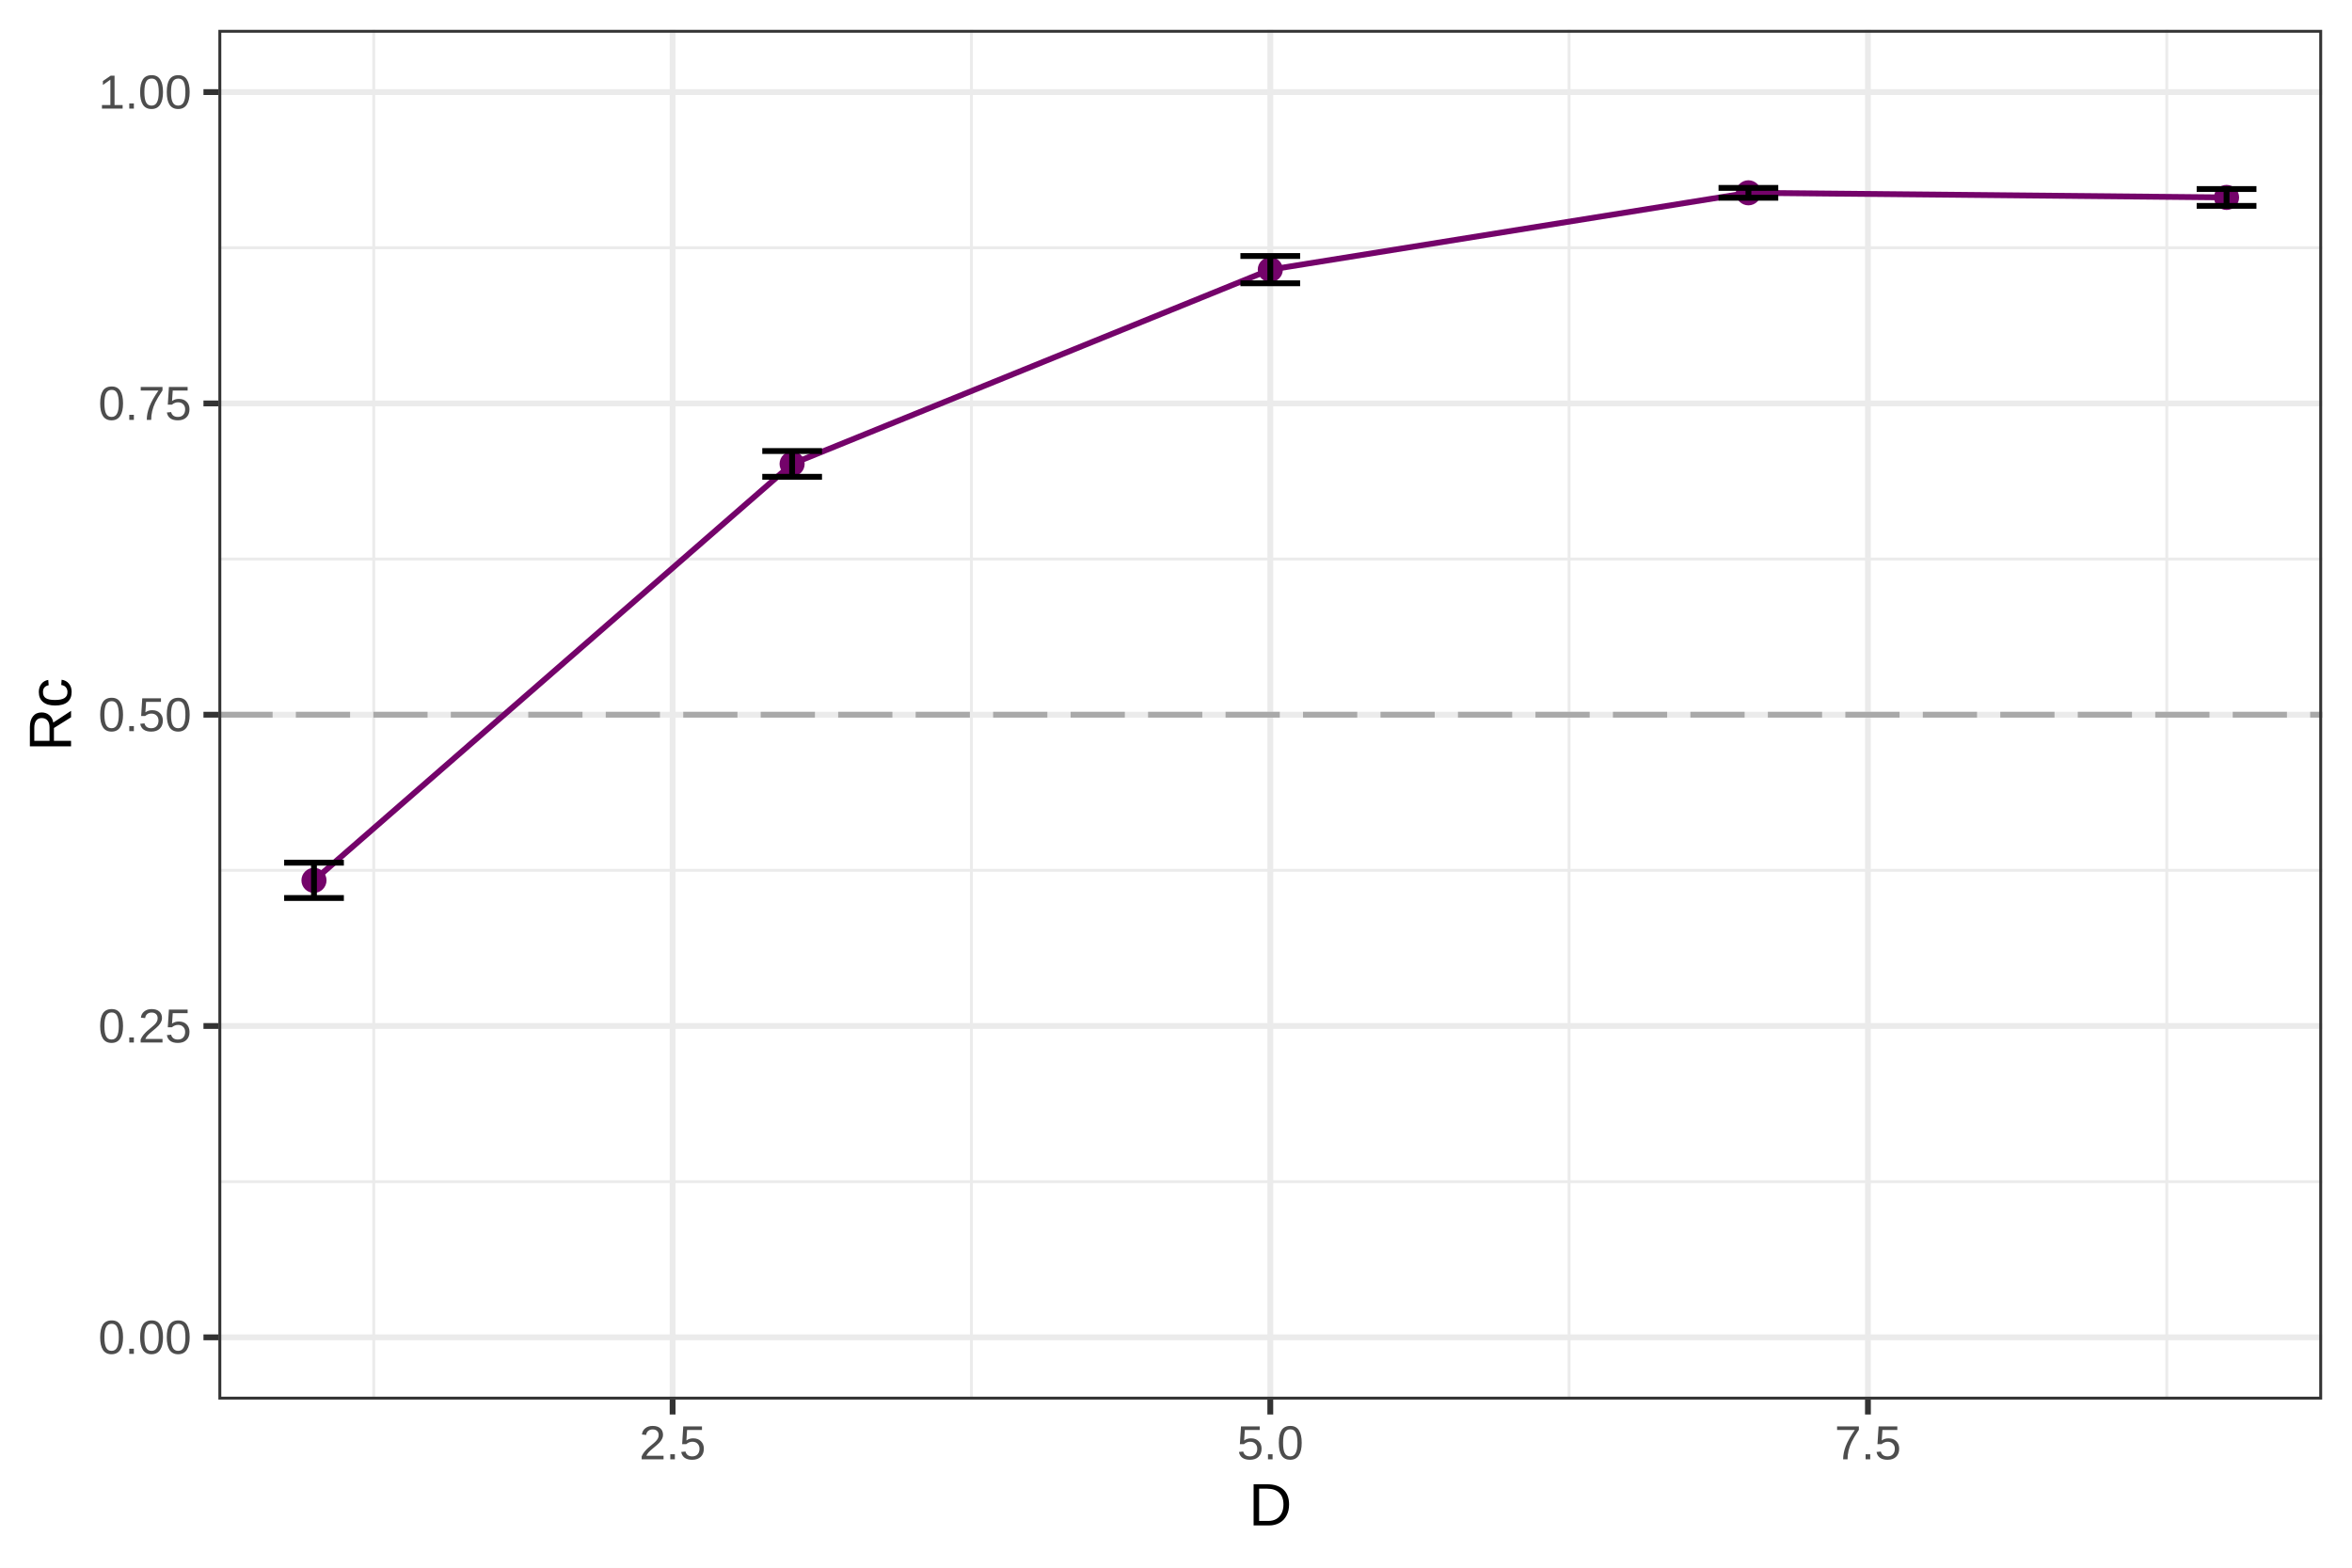
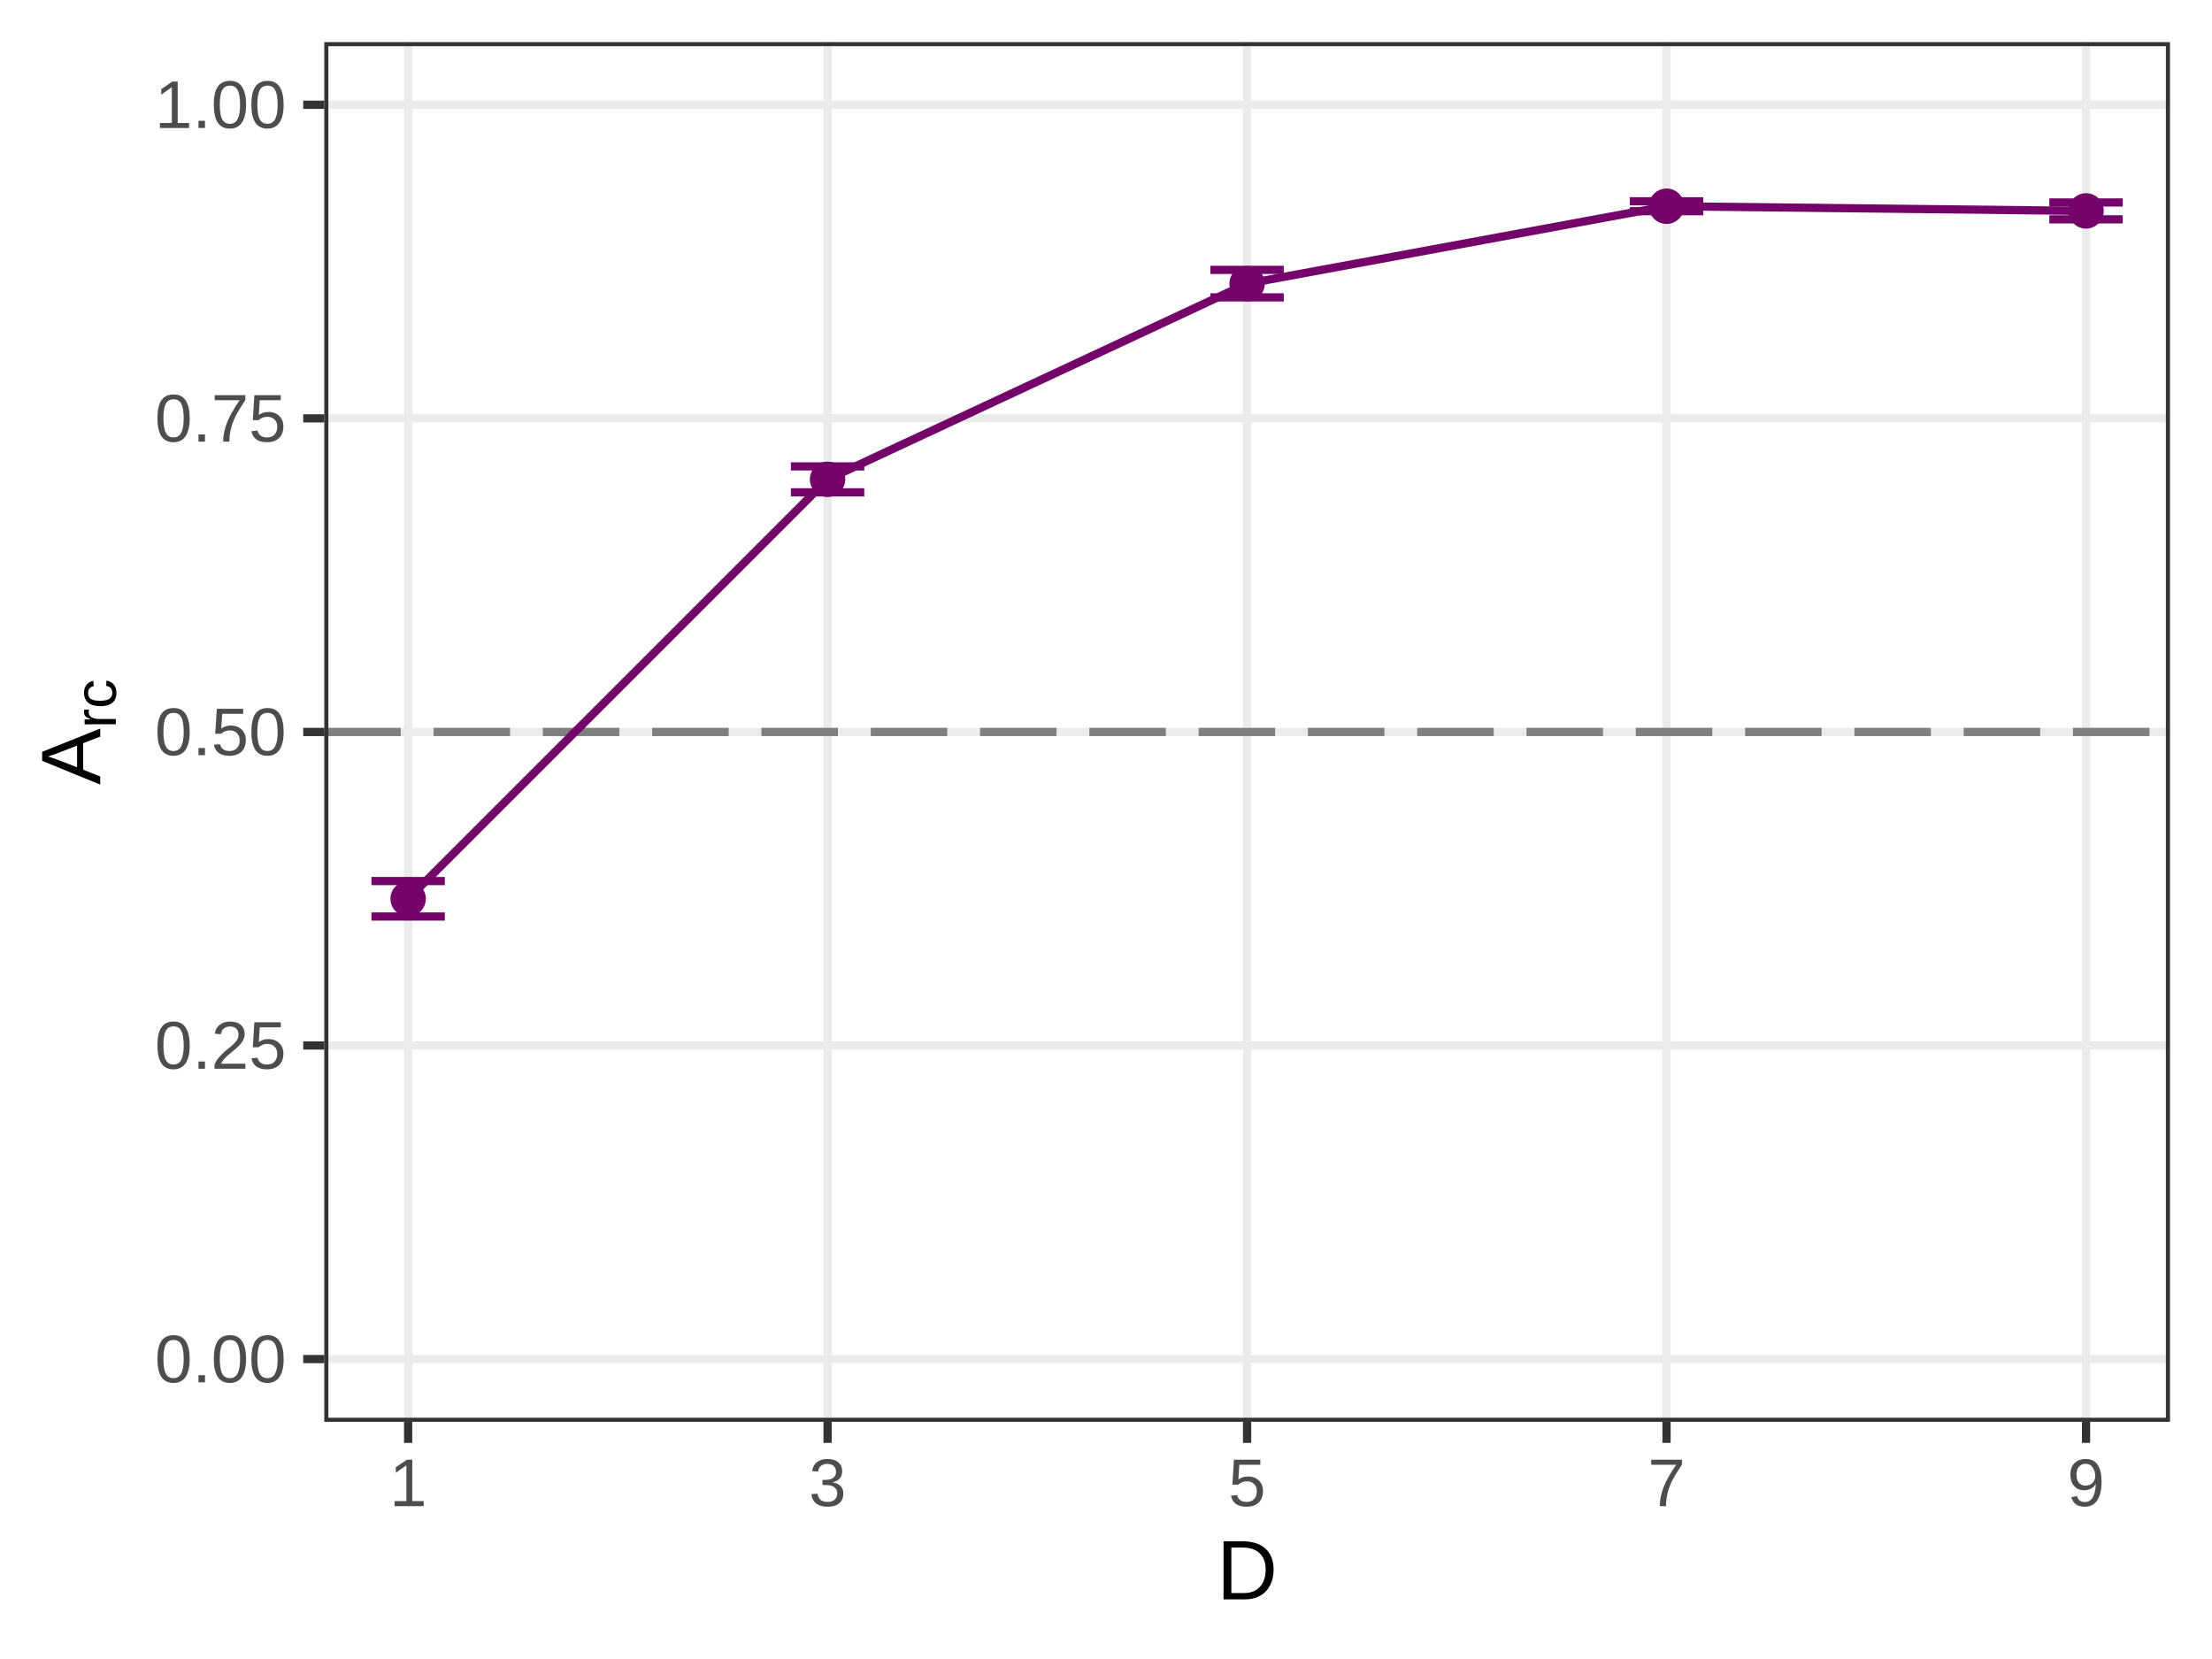
- <svg xmlns="http://www.w3.org/2000/svg" width="432.00pt" height="288.00pt" viewBox="0 0 432.00 288.00">
+ <svg xmlns="http://www.w3.org/2000/svg" width="288.00pt" height="216.00pt" viewBox="0 0 288.00 216.00">
  <g class="svglite">
    <defs>
      <style type="text/css">
    .svglite line, .svglite polyline, .svglite polygon, .svglite path, .svglite rect, .svglite circle {
      fill: none;
      stroke: #000000;
      stroke-linecap: round;
      stroke-linejoin: round;
      stroke-miterlimit: 10.00;
    }
    .svglite text {
      white-space: pre;
    }
    .svglite g.glyphgroup path {
      fill: inherit;
      stroke: none;
    }
  </style>
    </defs>
    <rect width="100%" height="100%" style="stroke: none; fill: #FFFFFF;" />
    <defs>
-       <clipPath id="cpMC4wMHw0MzIuMDB8MC4wMHwyODguMDA=">
-         <rect x="0.00" y="0.00" width="432.00" height="288.00" />
+       <clipPath id="cpMC4wMHwyODguMDB8MC4wMHwyMTYuMDA=">
+         <rect x="0.00" y="0.00" width="288.00" height="216.00" />
      </clipPath>
    </defs>
-     <g clip-path="url(#cpMC4wMHw0MzIuMDB8MC4wMHwyODguMDA=)">
-       <rect x="0.00" y="0.00" width="432.00" height="288.00" style="stroke-width: 1.07; stroke: #FFFFFF; fill: #FFFFFF;" />
+     <g clip-path="url(#cpMC4wMHwyODguMDB8MC4wMHwyMTYuMDA=)">
+       <rect x="0" y="0.00" width="288.00" height="216.00" style="stroke-width: 1.07; stroke: #FFFFFF; fill: #FFFFFF;" />
    </g>
    <defs>
-       <clipPath id="cpNDAuMTF8NDI2LjUyfDUuNDh8MjU3LjEy">
-         <rect x="40.11" y="5.48" width="386.41" height="251.64" />
+       <clipPath id="cpNDIuMjJ8MjgyLjUyfDUuNDh8MTg1LjEy">
+         <rect x="42.22" y="5.48" width="240.31" height="179.64" />
      </clipPath>
    </defs>
-     <g clip-path="url(#cpNDAuMTF8NDI2LjUyfDUuNDh8MjU3LjEy)">
-       <rect x="40.11" y="5.48" width="386.41" height="251.64" style="stroke-width: 1.07; stroke: none; fill: #FFFFFF;" />
-       <polyline points="40.11,217.08 426.52,217.08 " style="stroke-width: 0.53; stroke: #EBEBEB; stroke-linecap: butt;" />
-       <polyline points="40.11,159.89 426.52,159.89 " style="stroke-width: 0.53; stroke: #EBEBEB; stroke-linecap: butt;" />
-       <polyline points="40.11,102.70 426.52,102.70 " style="stroke-width: 0.53; stroke: #EBEBEB; stroke-linecap: butt;" />
-       <polyline points="40.11,45.51 426.52,45.51 " style="stroke-width: 0.53; stroke: #EBEBEB; stroke-linecap: butt;" />
-       <polyline points="68.65,257.12 68.65,5.48 " style="stroke-width: 0.53; stroke: #EBEBEB; stroke-linecap: butt;" />
-       <polyline points="178.43,257.12 178.43,5.48 " style="stroke-width: 0.53; stroke: #EBEBEB; stroke-linecap: butt;" />
-       <polyline points="288.20,257.12 288.20,5.48 " style="stroke-width: 0.53; stroke: #EBEBEB; stroke-linecap: butt;" />
-       <polyline points="397.98,257.12 397.98,5.48 " style="stroke-width: 0.53; stroke: #EBEBEB; stroke-linecap: butt;" />
-       <polyline points="40.11,245.68 426.52,245.68 " style="stroke-width: 1.07; stroke: #EBEBEB; stroke-linecap: butt;" />
-       <polyline points="40.11,188.49 426.52,188.49 " style="stroke-width: 1.07; stroke: #EBEBEB; stroke-linecap: butt;" />
-       <polyline points="40.11,131.30 426.52,131.30 " style="stroke-width: 1.07; stroke: #EBEBEB; stroke-linecap: butt;" />
-       <polyline points="40.11,74.11 426.52,74.11 " style="stroke-width: 1.07; stroke: #EBEBEB; stroke-linecap: butt;" />
-       <polyline points="40.11,16.92 426.52,16.92 " style="stroke-width: 1.07; stroke: #EBEBEB; stroke-linecap: butt;" />
-       <polyline points="123.54,257.12 123.54,5.48 " style="stroke-width: 1.07; stroke: #EBEBEB; stroke-linecap: butt;" />
-       <polyline points="233.32,257.12 233.32,5.48 " style="stroke-width: 1.07; stroke: #EBEBEB; stroke-linecap: butt;" />
-       <polyline points="343.09,257.12 343.09,5.48 " style="stroke-width: 1.07; stroke: #EBEBEB; stroke-linecap: butt;" />
-       <line x1="40.11" y1="131.30" x2="426.52" y2="131.30" style="stroke-width: 1.07; stroke: #A9A9A9; stroke-dasharray: 9.96,4.27; stroke-linecap: butt;" />
-       <circle cx="57.67" cy="161.73" r="1.95" style="stroke-width: 0.71; stroke: #74036A; fill: #74036A;" />
-       <circle cx="145.49" cy="85.22" r="1.95" style="stroke-width: 0.71; stroke: #74036A; fill: #74036A;" />
-       <circle cx="233.32" cy="49.53" r="1.95" style="stroke-width: 0.71; stroke: #74036A; fill: #74036A;" />
-       <circle cx="321.14" cy="35.42" r="1.95" style="stroke-width: 0.71; stroke: #74036A; fill: #74036A;" />
-       <circle cx="408.96" cy="36.27" r="1.95" style="stroke-width: 0.71; stroke: #74036A; fill: #74036A;" />
-       <polyline points="57.67,161.73 145.49,85.22 233.32,49.53 321.14,35.42 408.96,36.27 " style="stroke-width: 1.07; stroke: #74036A; stroke-linecap: butt;" />
-       <polyline points="52.19,158.49 63.16,158.49 " style="stroke-width: 1.07; stroke-linecap: butt;" />
-       <polyline points="57.67,158.49 57.67,164.97 " style="stroke-width: 1.07; stroke-linecap: butt;" />
-       <polyline points="52.19,164.97 63.16,164.97 " style="stroke-width: 1.07; stroke-linecap: butt;" />
-       <polyline points="140.01,82.86 150.98,82.86 " style="stroke-width: 1.07; stroke-linecap: butt;" />
-       <polyline points="145.49,82.86 145.49,87.59 " style="stroke-width: 1.07; stroke-linecap: butt;" />
-       <polyline points="140.01,87.59 150.98,87.59 " style="stroke-width: 1.07; stroke-linecap: butt;" />
-       <polyline points="227.83,47.03 238.80,47.03 " style="stroke-width: 1.07; stroke-linecap: butt;" />
-       <polyline points="233.32,47.03 233.32,52.04 " style="stroke-width: 1.07; stroke-linecap: butt;" />
-       <polyline points="227.83,52.04 238.80,52.04 " style="stroke-width: 1.07; stroke-linecap: butt;" />
-       <polyline points="315.65,34.52 326.62,34.52 " style="stroke-width: 1.07; stroke-linecap: butt;" />
-       <polyline points="321.14,34.52 321.14,36.33 " style="stroke-width: 1.07; stroke-linecap: butt;" />
-       <polyline points="315.65,36.33 326.62,36.33 " style="stroke-width: 1.07; stroke-linecap: butt;" />
-       <polyline points="403.47,34.73 414.45,34.73 " style="stroke-width: 1.07; stroke-linecap: butt;" />
-       <polyline points="408.96,34.73 408.96,37.82 " style="stroke-width: 1.07; stroke-linecap: butt;" />
-       <polyline points="403.47,37.82 414.45,37.82 " style="stroke-width: 1.07; stroke-linecap: butt;" />
-       <rect x="40.11" y="5.48" width="386.41" height="251.64" style="stroke-width: 1.07; stroke: #333333;" />
+     <g clip-path="url(#cpNDIuMjJ8MjgyLjUyfDUuNDh8MTg1LjEy)">
+       <rect x="42.22" y="5.48" width="240.31" height="179.64" style="stroke-width: 1.07; stroke: none; fill: #FFFFFF;" />
+       <polyline points="42.22,176.95 282.52,176.95 " style="stroke-width: 1.07; stroke: #EBEBEB; stroke-linecap: butt;" />
+       <polyline points="42.22,136.12 282.52,136.12 " style="stroke-width: 1.07; stroke: #EBEBEB; stroke-linecap: butt;" />
+       <polyline points="42.22,95.30 282.52,95.30 " style="stroke-width: 1.07; stroke: #EBEBEB; stroke-linecap: butt;" />
+       <polyline points="42.22,54.47 282.52,54.47 " style="stroke-width: 1.07; stroke: #EBEBEB; stroke-linecap: butt;" />
+       <polyline points="42.22,13.64 282.52,13.64 " style="stroke-width: 1.07; stroke: #EBEBEB; stroke-linecap: butt;" />
+       <polyline points="53.14,185.12 53.14,5.48 " style="stroke-width: 1.07; stroke: #EBEBEB; stroke-linecap: butt;" />
+       <polyline points="107.75,185.12 107.75,5.48 " style="stroke-width: 1.07; stroke: #EBEBEB; stroke-linecap: butt;" />
+       <polyline points="162.37,185.12 162.37,5.48 " style="stroke-width: 1.07; stroke: #EBEBEB; stroke-linecap: butt;" />
+       <polyline points="216.98,185.12 216.98,5.48 " style="stroke-width: 1.07; stroke: #EBEBEB; stroke-linecap: butt;" />
+       <polyline points="271.60,185.12 271.60,5.48 " style="stroke-width: 1.07; stroke: #EBEBEB; stroke-linecap: butt;" />
+       <line x1="42.22" y1="95.30" x2="282.52" y2="95.30" style="stroke-width: 1.07; stroke: #7F7F7F; stroke-dasharray: 9.96,4.27; stroke-linecap: butt;" />
+       <polyline points="48.36,114.71 57.92,114.71 " style="stroke-width: 1.07; stroke: #74036A; stroke-linecap: butt;" />
+       <polyline points="53.14,114.71 53.14,119.33 " style="stroke-width: 1.07; stroke: #74036A; stroke-linecap: butt;" />
+       <polyline points="48.36,119.33 57.92,119.33 " style="stroke-width: 1.07; stroke: #74036A; stroke-linecap: butt;" />
+       <polyline points="102.97,60.72 112.53,60.72 " style="stroke-width: 1.07; stroke: #74036A; stroke-linecap: butt;" />
+       <polyline points="107.75,60.72 107.75,64.10 " style="stroke-width: 1.07; stroke: #74036A; stroke-linecap: butt;" />
+       <polyline points="102.97,64.10 112.53,64.10 " style="stroke-width: 1.07; stroke: #74036A; stroke-linecap: butt;" />
+       <polyline points="157.59,35.14 167.15,35.14 " style="stroke-width: 1.07; stroke: #74036A; stroke-linecap: butt;" />
+       <polyline points="162.37,35.14 162.37,38.72 " style="stroke-width: 1.07; stroke: #74036A; stroke-linecap: butt;" />
+       <polyline points="157.59,38.72 167.15,38.72 " style="stroke-width: 1.07; stroke: #74036A; stroke-linecap: butt;" />
+       <polyline points="212.20,26.21 221.76,26.21 " style="stroke-width: 1.07; stroke: #74036A; stroke-linecap: butt;" />
+       <polyline points="216.98,26.21 216.98,27.50 " style="stroke-width: 1.07; stroke: #74036A; stroke-linecap: butt;" />
+       <polyline points="212.20,27.50 221.76,27.50 " style="stroke-width: 1.07; stroke: #74036A; stroke-linecap: butt;" />
+       <polyline points="266.82,26.36 276.38,26.36 " style="stroke-width: 1.07; stroke: #74036A; stroke-linecap: butt;" />
+       <polyline points="271.60,26.36 271.60,28.56 " style="stroke-width: 1.07; stroke: #74036A; stroke-linecap: butt;" />
+       <polyline points="266.82,28.56 276.38,28.56 " style="stroke-width: 1.07; stroke: #74036A; stroke-linecap: butt;" />
+       <circle cx="53.14" cy="117.02" r="1.95" style="stroke-width: 0.71; stroke: #74036A; fill: #74036A;" />
+       <circle cx="107.75" cy="62.41" r="1.95" style="stroke-width: 0.71; stroke: #74036A; fill: #74036A;" />
+       <circle cx="162.37" cy="36.93" r="1.95" style="stroke-width: 0.71; stroke: #74036A; fill: #74036A;" />
+       <circle cx="216.98" cy="26.85" r="1.95" style="stroke-width: 0.71; stroke: #74036A; fill: #74036A;" />
+       <circle cx="271.60" cy="27.46" r="1.95" style="stroke-width: 0.71; stroke: #74036A; fill: #74036A;" />
+       <polyline points="53.14,117.02 107.75,62.41 162.37,36.93 216.98,26.85 271.60,27.46 " style="stroke-width: 1.07; stroke: #74036A; stroke-linecap: butt;" />
+       <rect x="42.22" y="5.48" width="240.31" height="179.64" style="stroke-width: 1.07; stroke: #333333;" />
    </g>
-     <g clip-path="url(#cpMC4wMHw0MzIuMDB8MC4wMHwyODguMDA=)">
-       <text x="35.18" y="248.71" text-anchor="end" style="font-size: 8.80px;fill: #4D4D4D; font-family: &quot;Liberation Sans&quot;;" textLength="17.11px" lengthAdjust="spacingAndGlyphs">0.00</text>
-       <text x="35.18" y="191.52" text-anchor="end" style="font-size: 8.80px;fill: #4D4D4D; font-family: &quot;Liberation Sans&quot;;" textLength="17.11px" lengthAdjust="spacingAndGlyphs">0.25</text>
-       <text x="35.18" y="134.33" text-anchor="end" style="font-size: 8.80px;fill: #4D4D4D; font-family: &quot;Liberation Sans&quot;;" textLength="17.11px" lengthAdjust="spacingAndGlyphs">0.50</text>
-       <text x="35.18" y="77.14" text-anchor="end" style="font-size: 8.80px;fill: #4D4D4D; font-family: &quot;Liberation Sans&quot;;" textLength="17.11px" lengthAdjust="spacingAndGlyphs">0.75</text>
-       <text x="35.18" y="19.95" text-anchor="end" style="font-size: 8.80px;fill: #4D4D4D; font-family: &quot;Liberation Sans&quot;;" textLength="17.11px" lengthAdjust="spacingAndGlyphs">1.00</text>
-       <polyline points="37.37,245.68 40.11,245.68 " style="stroke-width: 1.07; stroke: #333333; stroke-linecap: butt;" />
-       <polyline points="37.37,188.49 40.11,188.49 " style="stroke-width: 1.07; stroke: #333333; stroke-linecap: butt;" />
-       <polyline points="37.37,131.30 40.11,131.30 " style="stroke-width: 1.07; stroke: #333333; stroke-linecap: butt;" />
-       <polyline points="37.37,74.11 40.11,74.11 " style="stroke-width: 1.07; stroke: #333333; stroke-linecap: butt;" />
-       <polyline points="37.37,16.92 40.11,16.92 " style="stroke-width: 1.07; stroke: #333333; stroke-linecap: butt;" />
-       <polyline points="123.54,259.86 123.54,257.12 " style="stroke-width: 1.07; stroke: #333333; stroke-linecap: butt;" />
-       <polyline points="233.32,259.86 233.32,257.12 " style="stroke-width: 1.07; stroke: #333333; stroke-linecap: butt;" />
-       <polyline points="343.09,259.86 343.09,257.12 " style="stroke-width: 1.07; stroke: #333333; stroke-linecap: butt;" />
-       <text x="123.54" y="268.10" text-anchor="middle" style="font-size: 8.80px;fill: #4D4D4D; font-family: &quot;Liberation Sans&quot;;" textLength="12.22px" lengthAdjust="spacingAndGlyphs">2.5</text>
-       <text x="233.32" y="268.10" text-anchor="middle" style="font-size: 8.80px;fill: #4D4D4D; font-family: &quot;Liberation Sans&quot;;" textLength="12.22px" lengthAdjust="spacingAndGlyphs">5.0</text>
-       <text x="343.09" y="268.10" text-anchor="middle" style="font-size: 8.80px;fill: #4D4D4D; font-family: &quot;Liberation Sans&quot;;" textLength="12.22px" lengthAdjust="spacingAndGlyphs">7.5</text>
-       <text x="233.32" y="280.24" text-anchor="middle" style="font-size: 11.00px; font-family: &quot;Liberation Sans&quot;;" textLength="7.94px" lengthAdjust="spacingAndGlyphs">D</text>
-       <text transform="translate(13.05,131.30) rotate(-90)" text-anchor="middle" style="font-size: 11.00px; font-family: &quot;Liberation Sans&quot;;" textLength="13.44px" lengthAdjust="spacingAndGlyphs">Rc</text>
+     <g clip-path="url(#cpMC4wMHwyODguMDB8MC4wMHwyMTYuMDA=)">
+       <text x="37.28" y="179.98" text-anchor="end" style="font-size: 8.80px;fill: #4D4D4D; font-family: &quot;Liberation Sans&quot;;" textLength="17.11px" lengthAdjust="spacingAndGlyphs">0.00</text>
+       <text x="37.28" y="139.15" text-anchor="end" style="font-size: 8.80px;fill: #4D4D4D; font-family: &quot;Liberation Sans&quot;;" textLength="17.11px" lengthAdjust="spacingAndGlyphs">0.25</text>
+       <text x="37.28" y="98.33" text-anchor="end" style="font-size: 8.80px;fill: #4D4D4D; font-family: &quot;Liberation Sans&quot;;" textLength="17.11px" lengthAdjust="spacingAndGlyphs">0.50</text>
+       <text x="37.28" y="57.50" text-anchor="end" style="font-size: 8.80px;fill: #4D4D4D; font-family: &quot;Liberation Sans&quot;;" textLength="17.11px" lengthAdjust="spacingAndGlyphs">0.75</text>
+       <text x="37.28" y="16.67" text-anchor="end" style="font-size: 8.80px;fill: #4D4D4D; font-family: &quot;Liberation Sans&quot;;" textLength="17.11px" lengthAdjust="spacingAndGlyphs">1.00</text>
+       <polyline points="39.48,176.95 42.22,176.95 " style="stroke-width: 1.07; stroke: #333333; stroke-linecap: butt;" />
+       <polyline points="39.48,136.12 42.22,136.12 " style="stroke-width: 1.07; stroke: #333333; stroke-linecap: butt;" />
+       <polyline points="39.48,95.30 42.22,95.30 " style="stroke-width: 1.07; stroke: #333333; stroke-linecap: butt;" />
+       <polyline points="39.48,54.47 42.22,54.47 " style="stroke-width: 1.07; stroke: #333333; stroke-linecap: butt;" />
+       <polyline points="39.48,13.64 42.22,13.64 " style="stroke-width: 1.07; stroke: #333333; stroke-linecap: butt;" />
+       <polyline points="53.14,187.86 53.14,185.12 " style="stroke-width: 1.07; stroke: #333333; stroke-linecap: butt;" />
+       <polyline points="107.75,187.86 107.75,185.12 " style="stroke-width: 1.07; stroke: #333333; stroke-linecap: butt;" />
+       <polyline points="162.37,187.86 162.37,185.12 " style="stroke-width: 1.07; stroke: #333333; stroke-linecap: butt;" />
+       <polyline points="216.98,187.86 216.98,185.12 " style="stroke-width: 1.07; stroke: #333333; stroke-linecap: butt;" />
+       <polyline points="271.60,187.86 271.60,185.12 " style="stroke-width: 1.07; stroke: #333333; stroke-linecap: butt;" />
+       <text x="53.14" y="196.10" text-anchor="middle" style="font-size: 8.80px;fill: #4D4D4D; font-family: &quot;Liberation Sans&quot;;" textLength="4.89px" lengthAdjust="spacingAndGlyphs">1</text>
+       <text x="107.75" y="196.10" text-anchor="middle" style="font-size: 8.80px;fill: #4D4D4D; font-family: &quot;Liberation Sans&quot;;" textLength="4.89px" lengthAdjust="spacingAndGlyphs">3</text>
+       <text x="162.37" y="196.10" text-anchor="middle" style="font-size: 8.80px;fill: #4D4D4D; font-family: &quot;Liberation Sans&quot;;" textLength="4.89px" lengthAdjust="spacingAndGlyphs">5</text>
+       <text x="216.98" y="196.10" text-anchor="middle" style="font-size: 8.80px;fill: #4D4D4D; font-family: &quot;Liberation Sans&quot;;" textLength="4.89px" lengthAdjust="spacingAndGlyphs">7</text>
+       <text x="271.60" y="196.10" text-anchor="middle" style="font-size: 8.80px;fill: #4D4D4D; font-family: &quot;Liberation Sans&quot;;" textLength="4.89px" lengthAdjust="spacingAndGlyphs">9</text>
+       <text x="162.37" y="208.24" text-anchor="middle" style="font-size: 11.00px; font-family: &quot;Liberation Sans&quot;;" textLength="7.94px" lengthAdjust="spacingAndGlyphs">D</text>
+       <text transform="translate(13.05,102.17) rotate(-90)" style="font-size: 11.00px; font-family: &quot;Liberation Sans&quot;;" textLength="7.34px" lengthAdjust="spacingAndGlyphs">A</text>
+       <text transform="translate(15.08,94.83) rotate(-90)" style="font-size: 7.70px; font-family: &quot;Liberation Sans&quot;;" textLength="2.56px" lengthAdjust="spacingAndGlyphs">r</text>
+       <text transform="translate(15.08,92.27) rotate(-90)" style="font-size: 7.70px; font-family: &quot;Liberation Sans&quot;;" textLength="3.84px" lengthAdjust="spacingAndGlyphs">c</text>
    </g>
  </g>
</svg>
